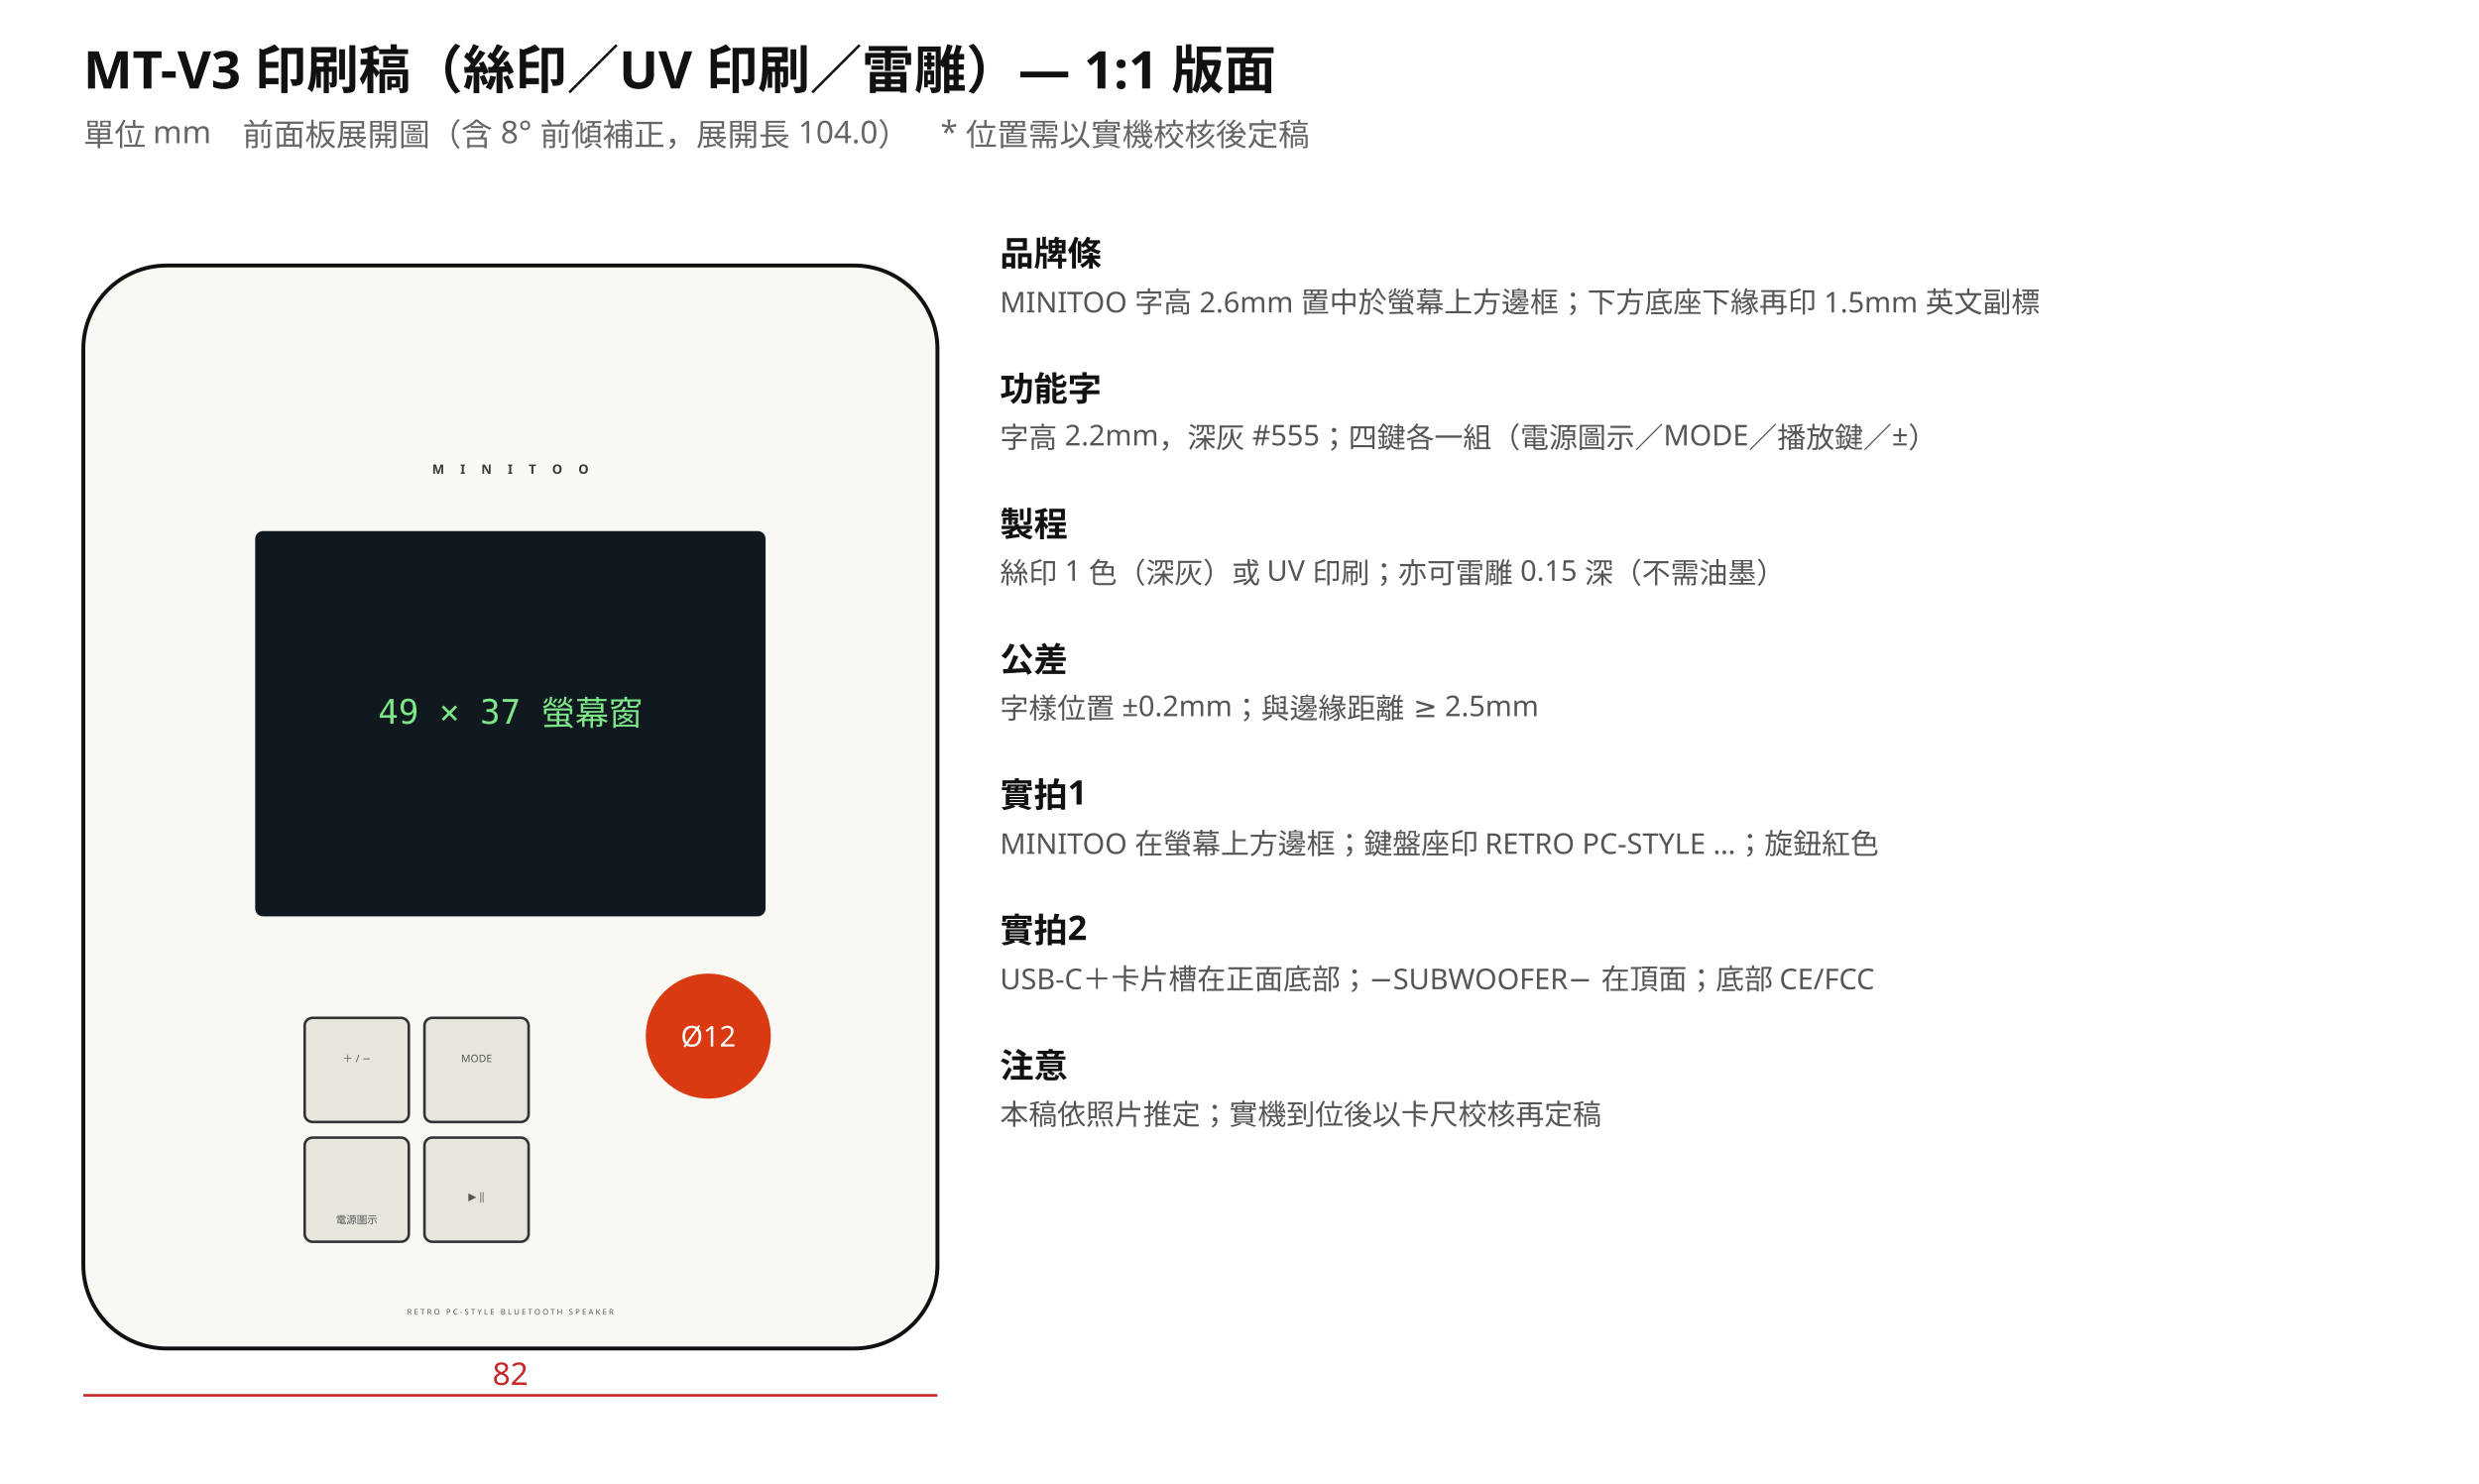
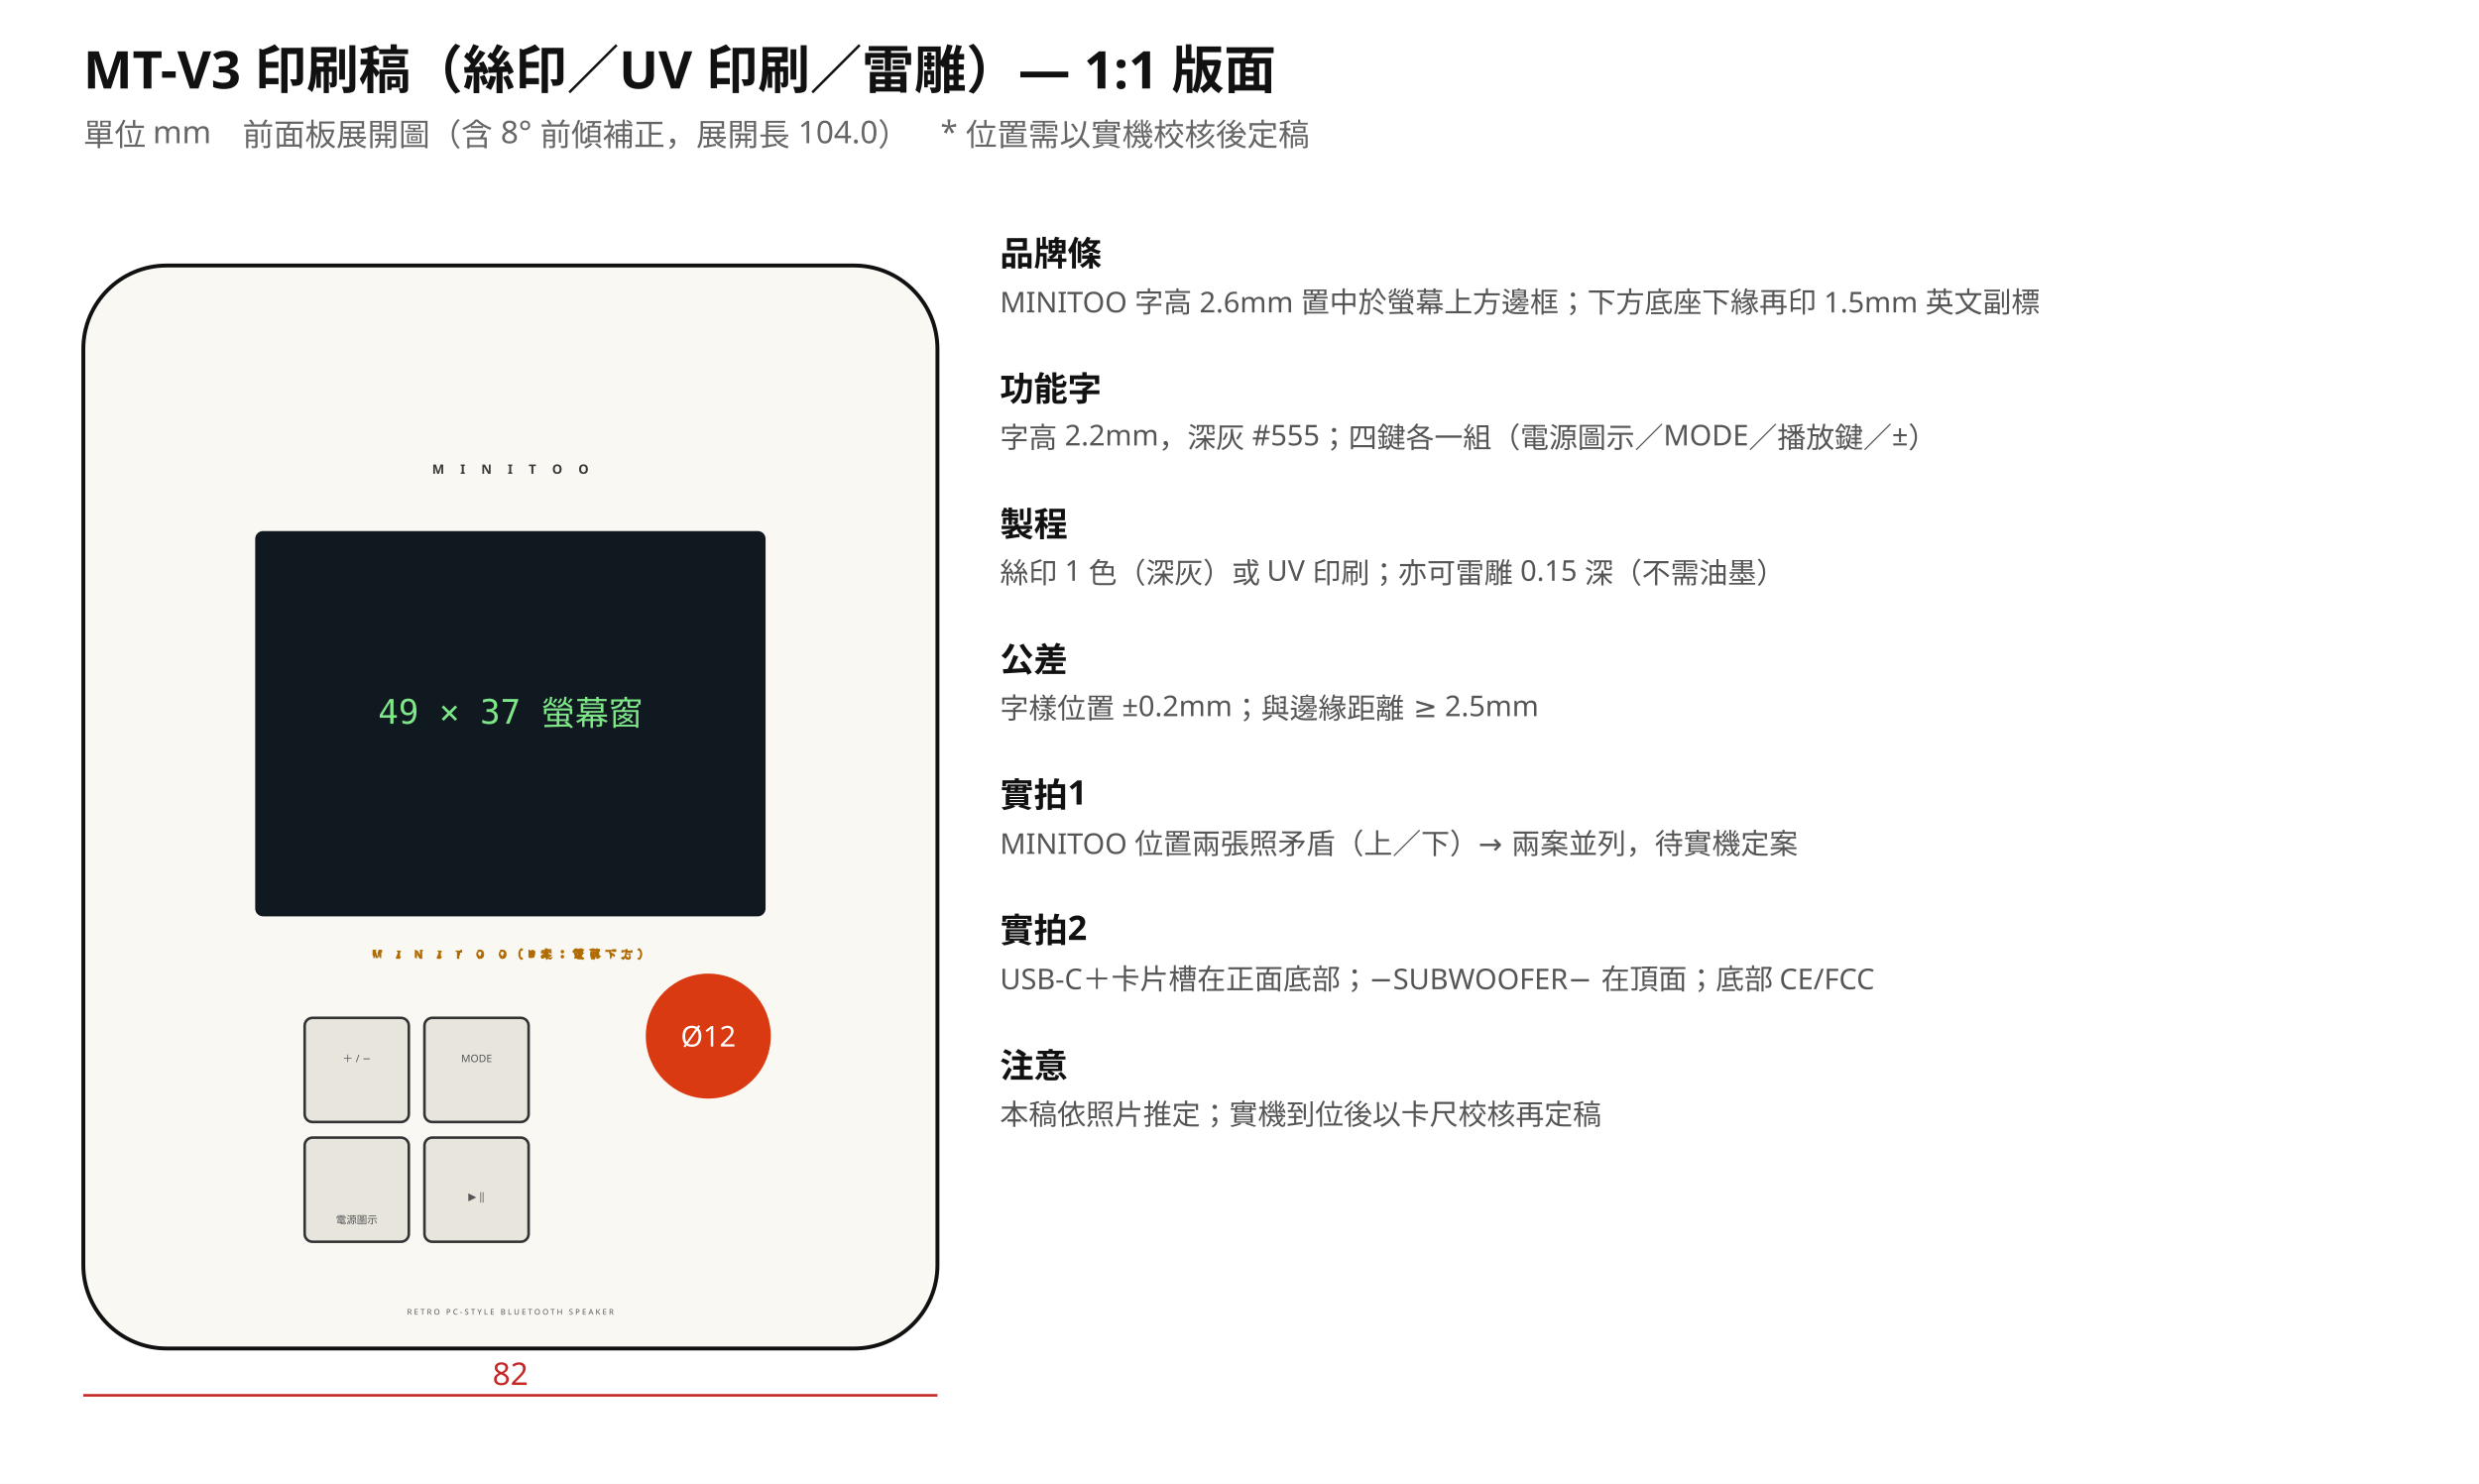
<svg xmlns="http://www.w3.org/2000/svg" width="952" height="570" viewBox="0 0 952 570" font-family="Hiragino Sans GB, PingFang TC, sans-serif">
  <rect width="952" height="570" fill="#ffffff" />
  <text x="32" y="34" font-size="20" font-weight="700" fill="#111">MT-V3 印刷稿（絲印／UV 印刷／雷雕）— 1:1 版面</text>
  <text x="32" y="56" font-size="12" fill="#666">單位 mm　前面板展開圖（含 8° 前傾補正，展開長 104.0）　* 位置需以實機校核後定稿</text>
  <rect x="32" y="102" width="328" height="416" rx="32" fill="#faf8f3" stroke="#111" stroke-width="1.5" />
  <rect x="98" y="204" width="196" height="148" rx="3" fill="#101820" />
  <text x="196" y="278" font-size="13" fill="#7ee787" text-anchor="middle" font-family="monospace">49 × 37 螢幕窗</text>
  <rect x="117" y="437" width="40" height="40" rx="3" fill="#e8e5dd" stroke="#333" />
  <rect x="117" y="391" width="40" height="40" rx="3" fill="#e8e5dd" stroke="#333" />
  <rect x="163" y="437" width="40" height="40" rx="3" fill="#e8e5dd" stroke="#333" />
  <rect x="163" y="391" width="40" height="40" rx="3" fill="#e8e5dd" stroke="#333" />
  <circle cx="272" cy="398" r="24" fill="#d93a12" />
  <text x="272" y="402" font-size="11" fill="#fff" text-anchor="middle">Ø12</text>
  <text x="196" y="182" font-size="5" font-weight="700" letter-spacing="2.4" fill="#3a3a3a" text-anchor="middle">M I N I T O O</text>
+   <text x="196" y="368" font-size="4" font-weight="700" letter-spacing="2.2" fill="#b06a00" text-anchor="middle" stroke="#b06a00" stroke-dasharray="3 3" stroke-width="0.6">M I N I T O O（B案：螢幕下方）</text>
  <text x="196" y="505" font-size="3" letter-spacing="0.8" fill="#555" text-anchor="middle">RETRO PC-STYLE BLUETOOTH SPEAKER</text>
  <text x="137" y="470" font-size="4" fill="#555" text-anchor="middle">電源圖示</text>
  <text x="183" y="408" font-size="4" fill="#555" text-anchor="middle">MODE</text>
  <text x="183" y="461" font-size="4" fill="#555" text-anchor="middle">▶︎ ‖</text>
  <text x="137" y="408" font-size="4" fill="#555" text-anchor="middle">＋ / −</text>
  <text x="384.0" y="102" font-size="13" font-weight="700" fill="#111">品牌條</text>
  <text x="384.0" y="120" font-size="11" fill="#555">MINITOO 字高 2.6mm 置中於螢幕上方邊框；下方底座下緣再印 1.5mm 英文副標</text>
  <text x="384.0" y="154" font-size="13" font-weight="700" fill="#111">功能字</text>
  <text x="384.0" y="172" font-size="11" fill="#555">字高 2.2mm，深灰 #555；四鍵各一組（電源圖示／MODE／播放鍵／±）</text>
  <text x="384.0" y="206" font-size="13" font-weight="700" fill="#111">製程</text>
  <text x="384.0" y="224" font-size="11" fill="#555">絲印 1 色（深灰）或 UV 印刷；亦可雷雕 0.15 深（不需油墨）</text>
  <text x="384.0" y="258" font-size="13" font-weight="700" fill="#111">公差</text>
  <text x="384.0" y="276" font-size="11" fill="#555">字樣位置 ±0.2mm；與邊緣距離 ≥ 2.5mm</text>
  <text x="384.0" y="310" font-size="13" font-weight="700" fill="#111">實拍1</text>
-   <text x="384.0" y="328" font-size="11" fill="#555">MINITOO 在螢幕上方邊框；鍵盤座印 RETRO PC-STYLE …；旋鈕紅色</text>
+   <text x="384.0" y="328" font-size="11" fill="#555">MINITOO 位置兩張照矛盾（上／下）→ 兩案並列，待實機定案</text>
  <text x="384.0" y="362" font-size="13" font-weight="700" fill="#111">實拍2</text>
  <text x="384.0" y="380" font-size="11" fill="#555">USB-C＋卡片槽在正面底部；−SUBWOOFER− 在頂面；底部 CE/FCC</text>
  <text x="384.0" y="414" font-size="13" font-weight="700" fill="#111">注意</text>
  <text x="384.0" y="432" font-size="11" fill="#555">本稿依照片推定；實機到位後以卡尺校核再定稿</text>
  <line x1="32" y1="536" x2="360" y2="536" stroke="#c62828" />
  <text x="196" y="532" font-size="12" fill="#c62828" text-anchor="middle">82</text>
</svg>
